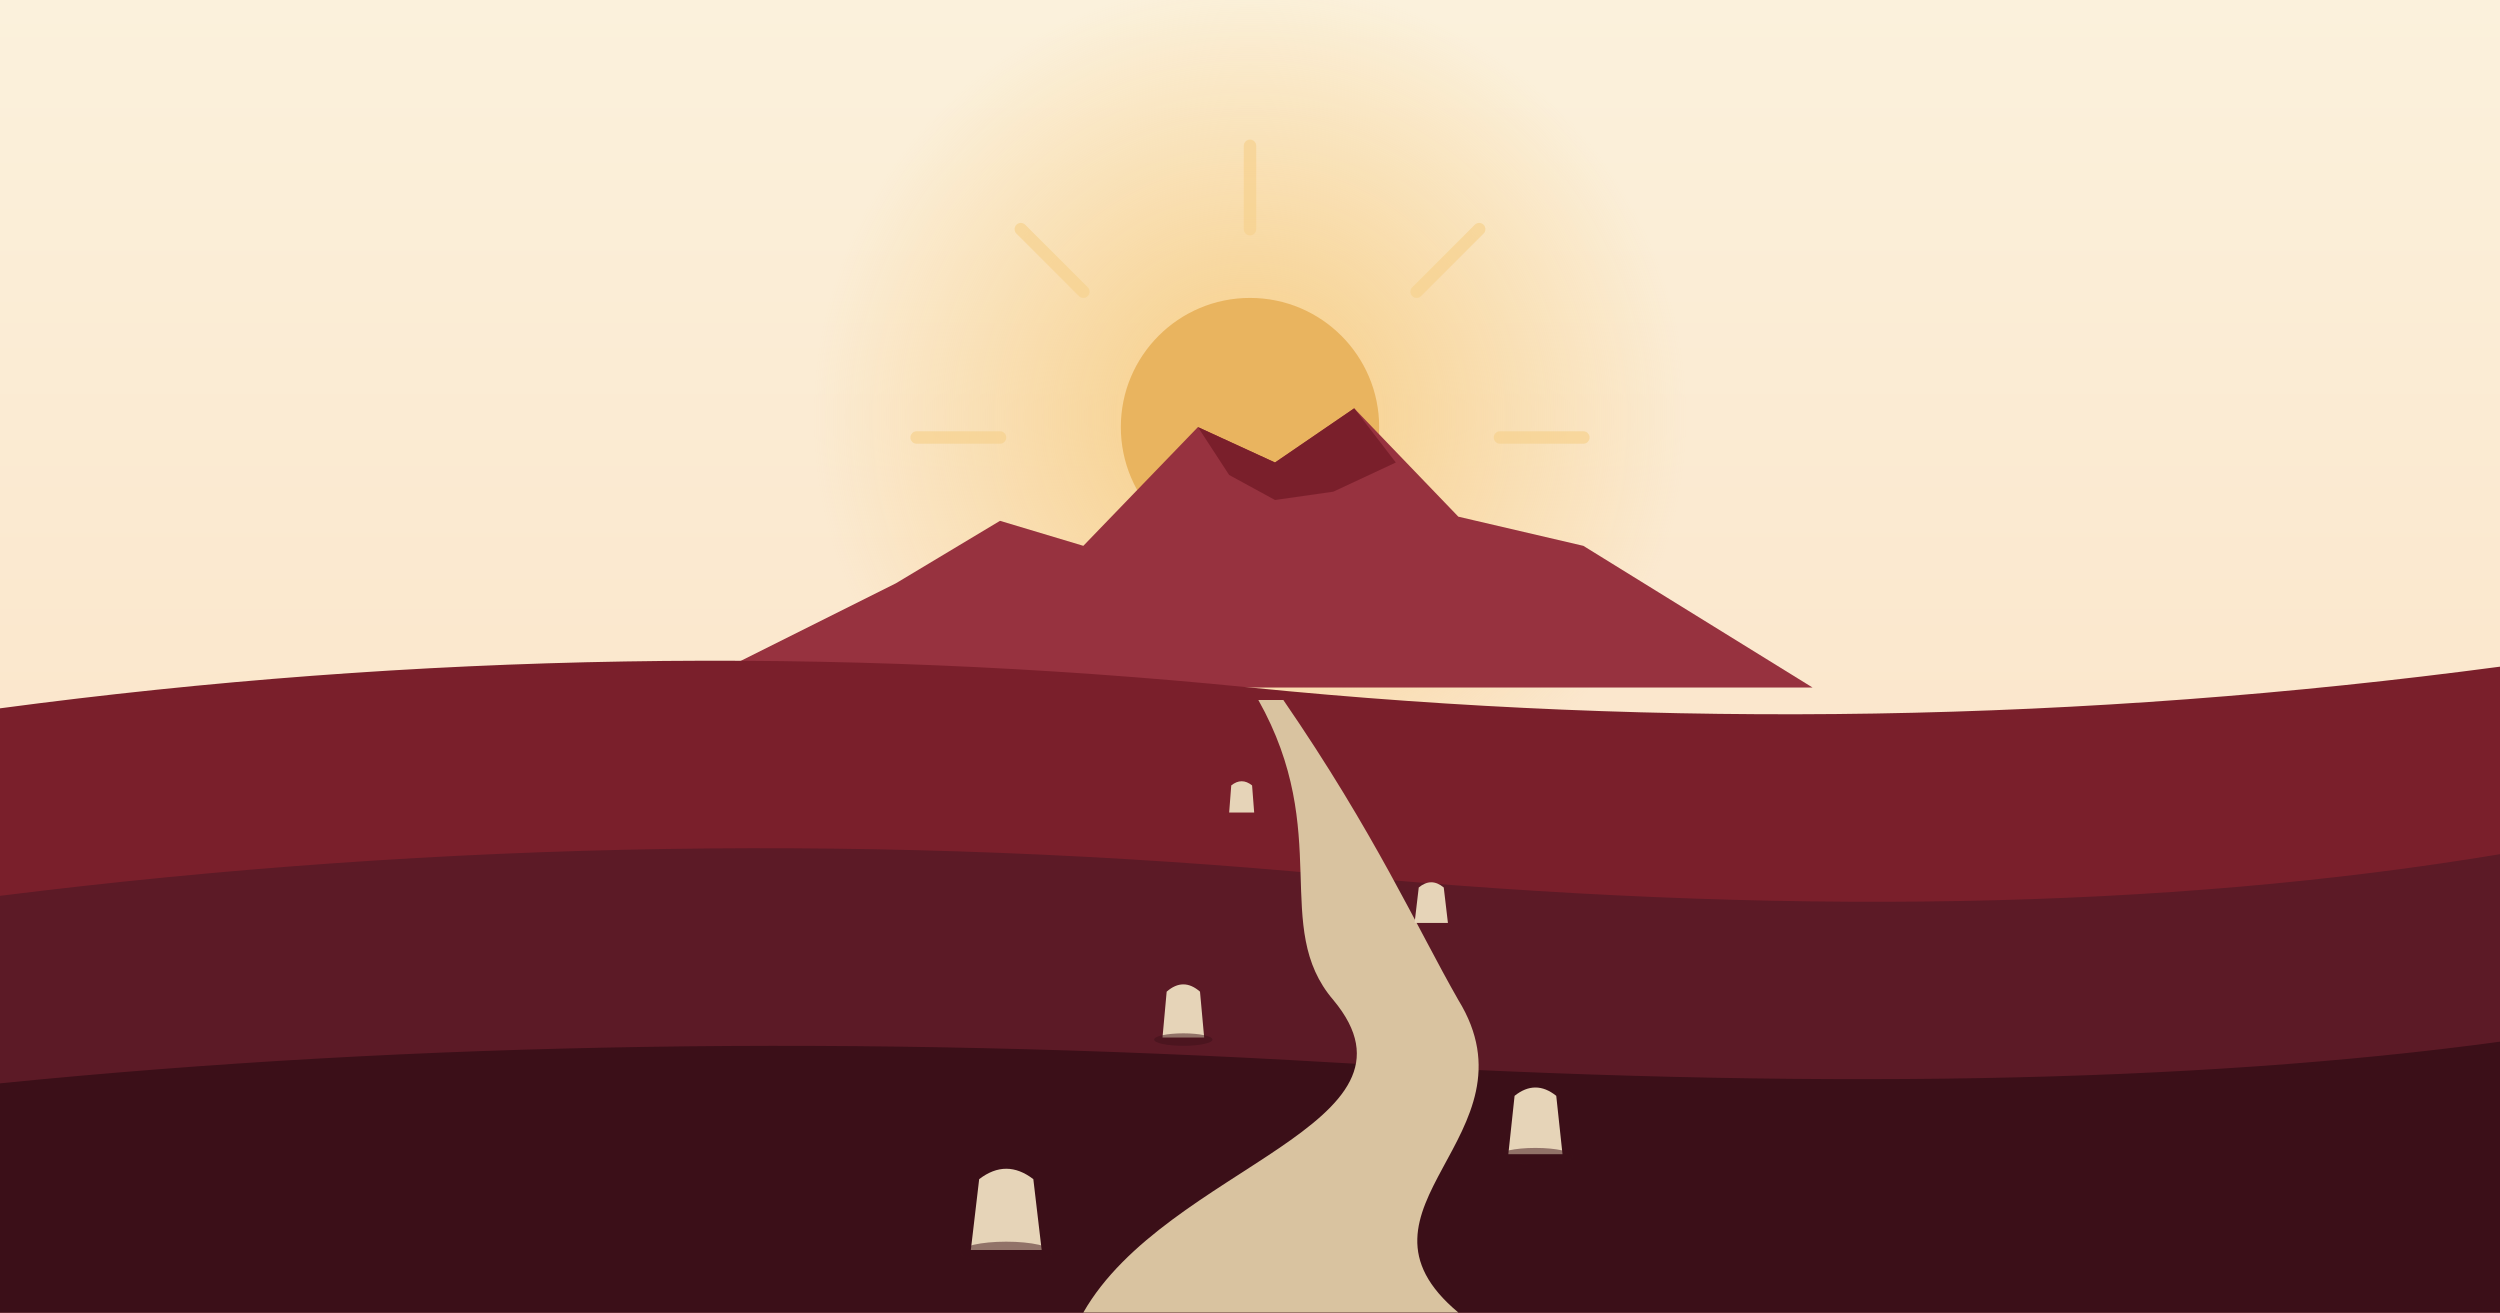
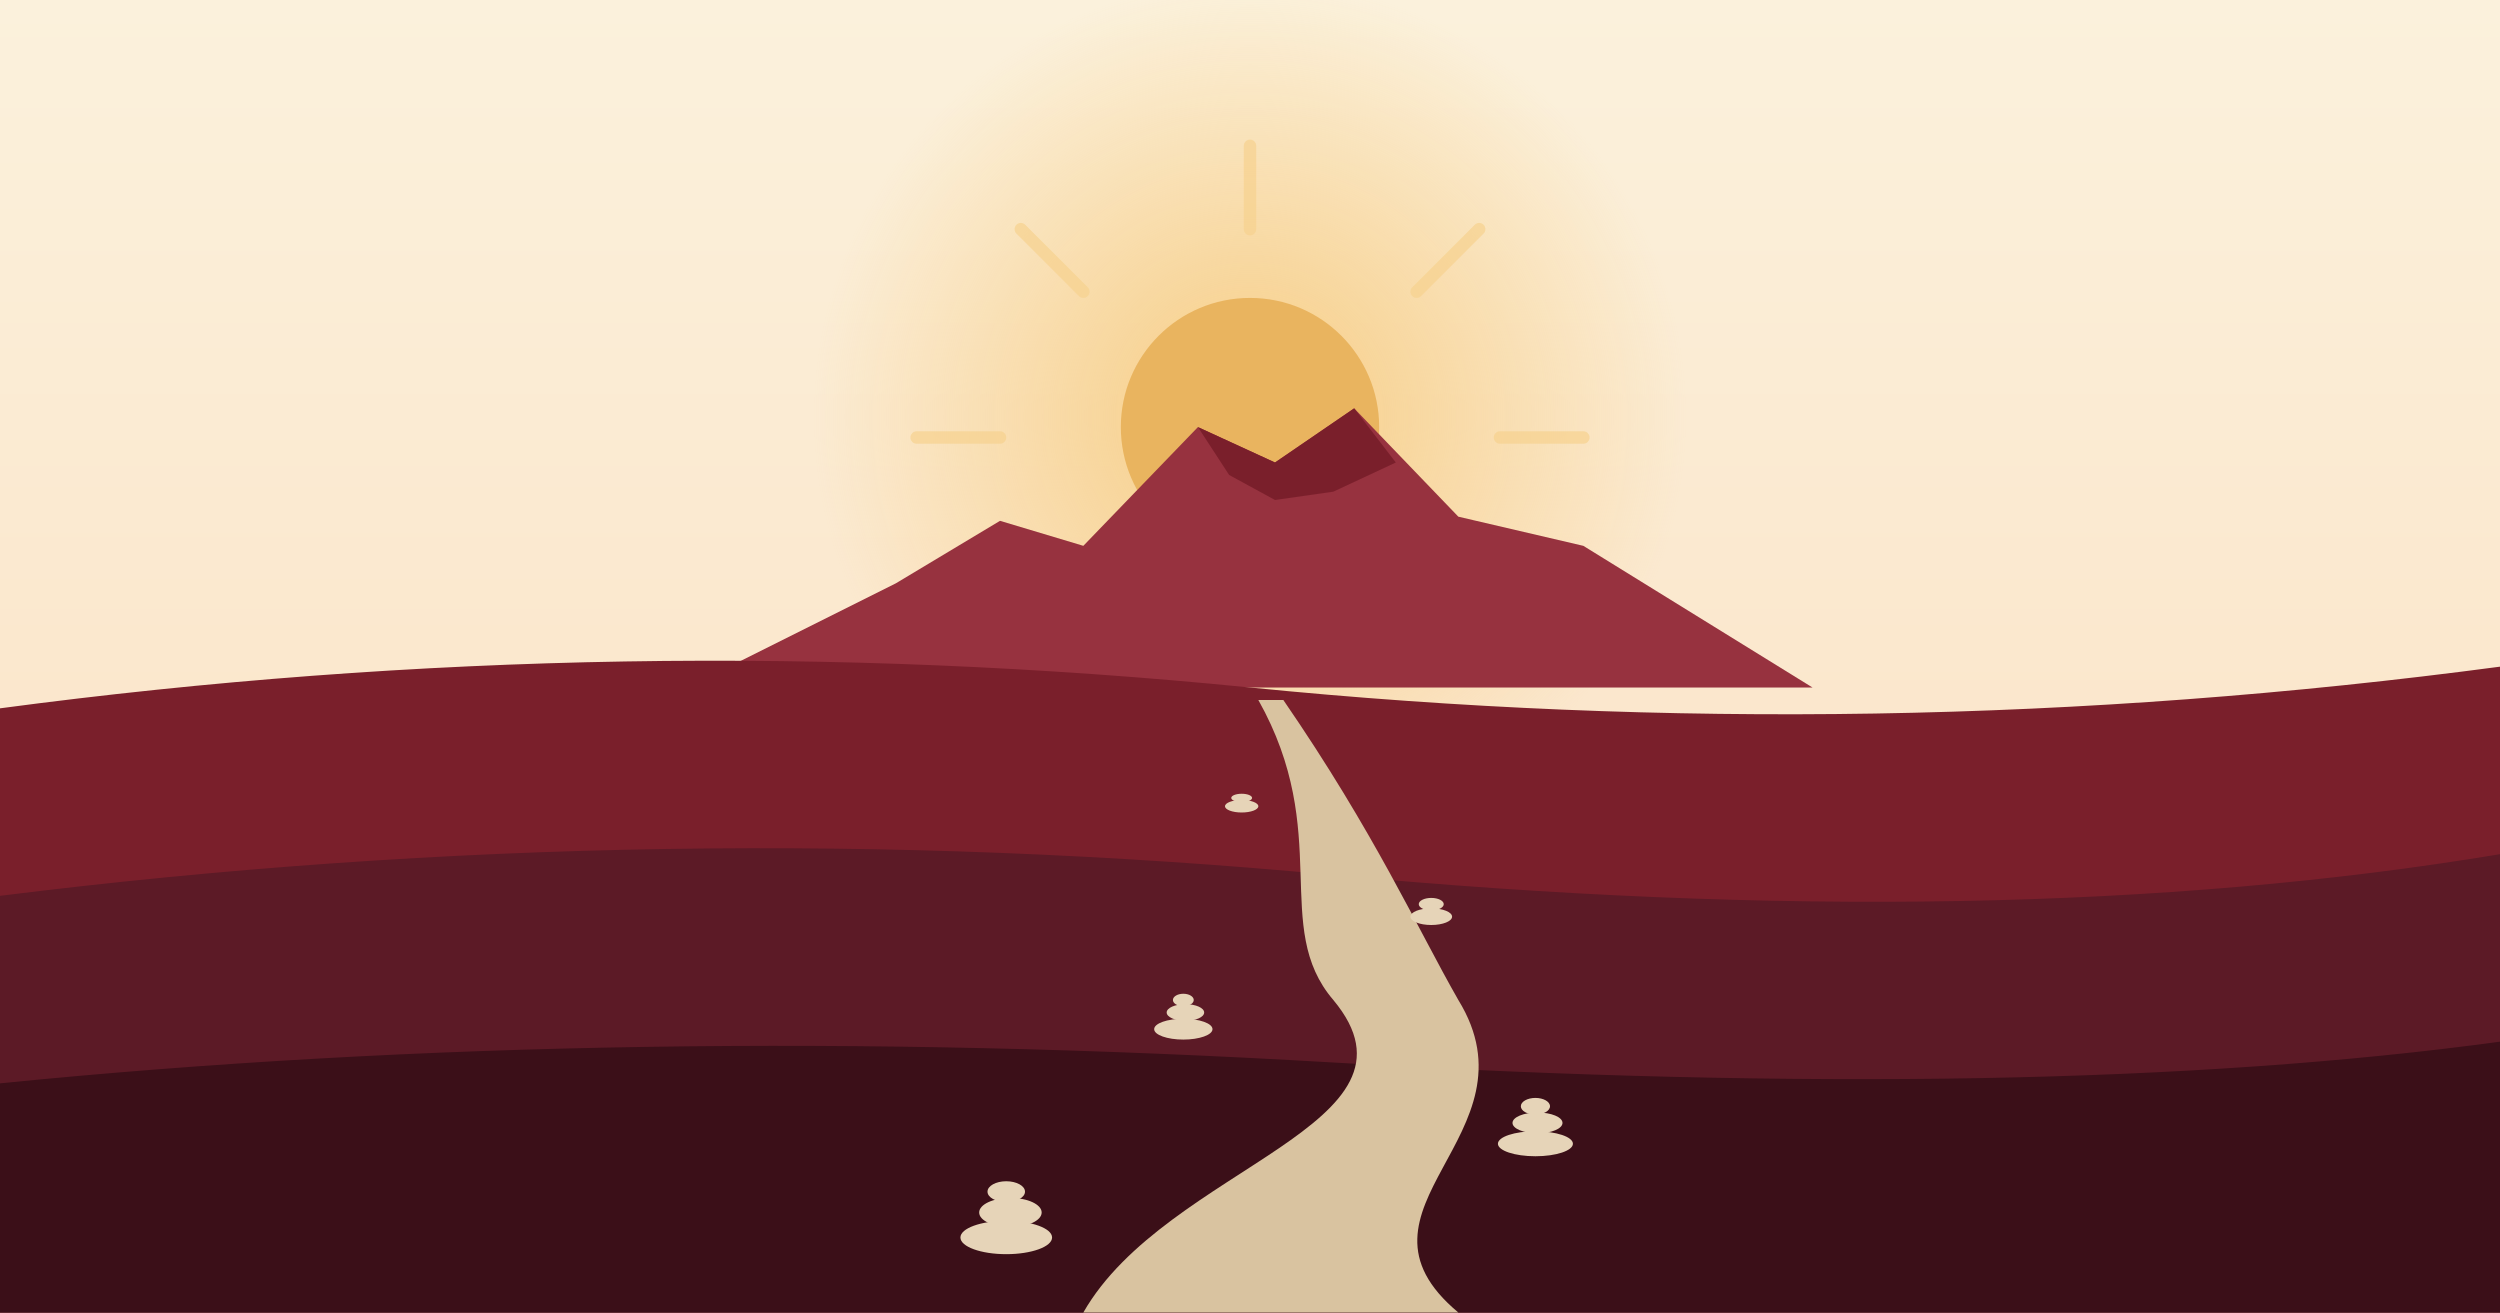
<svg xmlns="http://www.w3.org/2000/svg" viewBox="0 0 1200 630" width="1200" height="630">
  <defs>
    <linearGradient id="ceu" x1="0" y1="0" x2="0" y2="1">
      <stop offset="0" stop-color="#fbf1dc" />
      <stop offset=".6" stop-color="#fbe6cb" />
      <stop offset="1" stop-color="#f1cfae" />
    </linearGradient>
    <radialGradient id="halo" cx=".5" cy=".5" r=".5">
      <stop offset="0" stop-color="#f6c97a" stop-opacity=".9" />
      <stop offset="1" stop-color="#f6c97a" stop-opacity="0" />
    </radialGradient>
  </defs>
  <rect width="1200" height="630" fill="url(#ceu)" />
  <circle cx="600" cy="200" r="210" fill="url(#halo)" />
  <circle cx="600" cy="205" r="62" fill="#e9b45f" />
  <g stroke="#f6d28f" stroke-width="6" stroke-linecap="round" opacity=".7">
    <path d="M600 110 V70 M520 140 L490 110 M680 140 L710 110 M480 210 H440 M720 210 H760" />
  </g>
  <path d="M330 330 L430 280 L480 250 L520 262 L575 205 L612 222 L650 196 L700 248 L760 262 L870 330 Z" fill="#97323f" />
  <path d="M575 205 L612 222 L650 196 L670 222 L640 236 L612 240 L590 228 Z" fill="#7a1f2b" />
  <path d="M0 340 Q300 300 600 330 T1200 320 V630 H0 Z" fill="#7a1f2b" />
  <path d="M0 430 Q320 390 640 420 T1200 410 V630 H0 Z" fill="#5c1a26" />
  <path d="M0 520 Q300 490 640 510 T1200 500 V630 H0 Z" fill="#3b0f18" />
  <path d="M520 630 C560 560 690 540 640 480 C610 445 640 400 604 336 L616 336 C660 400 680 445 700 480 C740 545 640 580 700 630 Z" fill="#d9c3a0" />
  <g fill="#e6d4b8">
-     <path d="M466 600 L470 566 Q483 556 496 566 L500 600 Z" />
-     <ellipse cx="483" cy="601" rx="22" ry="5" fill="#3b0f18" opacity=".5" />
-     <path d="M724 554 L727 526 Q737 518 747 526 L750 554 Z" />
-     <ellipse cx="737" cy="555" rx="18" ry="4" fill="#3b0f18" opacity=".5" />
-     <path d="M558 498 L560 476 Q568 469 576 476 L578 498 Z" />
-     <ellipse cx="568" cy="499" rx="14" ry="3" fill="#3b0f18" opacity=".5" />
-     <path d="M679 443 L681 426 Q687 421 693 426 L695 443 Z" />
-     <path d="M590 390 L591 377 Q596 373 601 377 L602 390 Z" />
+     <g transform="translate(483 600)">
+       <ellipse cx="0" cy="-6" rx="22" ry="8" />
+       <ellipse cx="2" cy="-18" rx="15" ry="7" />
+       <ellipse cx="0" cy="-28" rx="9" ry="5" />
+     </g>
+     <g transform="translate(737 554)">
+       <ellipse cx="0" cy="-5" rx="18" ry="6" />
+       <ellipse cx="1" cy="-15" rx="12" ry="5" />
+       <ellipse cx="0" cy="-23" rx="7" ry="4" />
+     </g>
+     <g transform="translate(568 498)">
+       <ellipse cx="0" cy="-4" rx="14" ry="5" />
+       <ellipse cx="1" cy="-12" rx="9" ry="4" />
+       <ellipse cx="0" cy="-18" rx="5" ry="3" />
+     </g>
+     <g transform="translate(687 443)">
+       <ellipse cx="0" cy="-3" rx="10" ry="4" />
+       <ellipse cx="0" cy="-9" rx="6" ry="3" />
+     </g>
+     <g transform="translate(596 390)">
+       <ellipse cx="0" cy="-3" rx="8" ry="3" />
+       <ellipse cx="0" cy="-7" rx="5" ry="2" />
+     </g>
  </g>
</svg>
